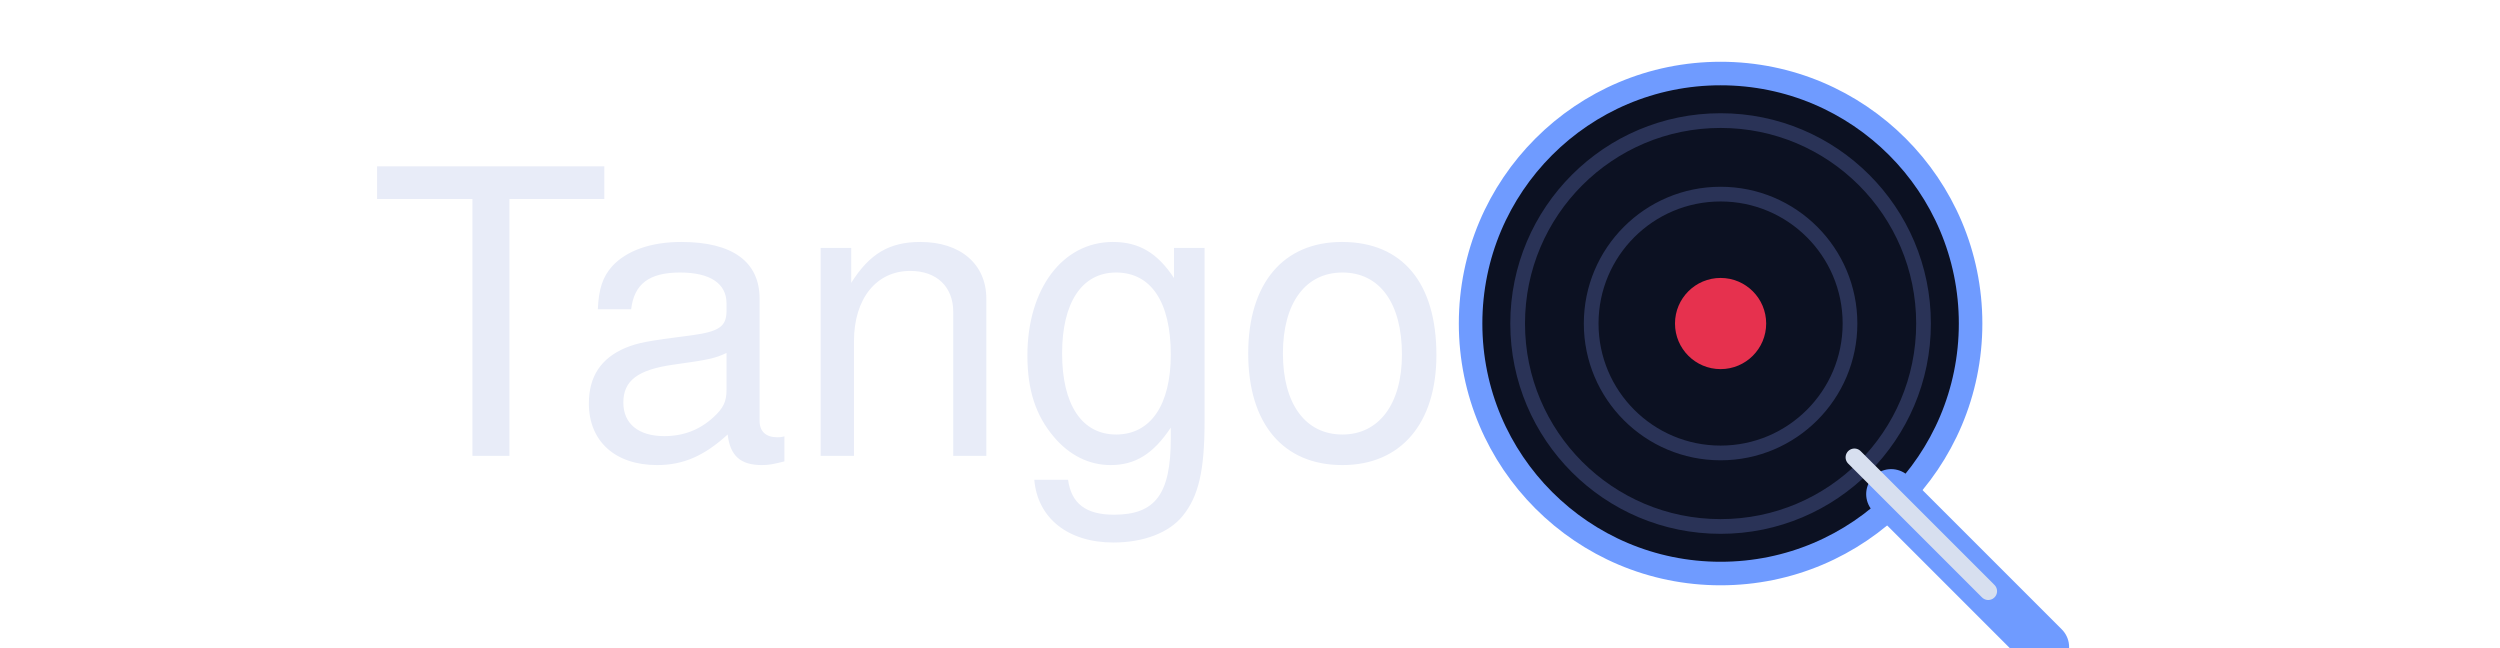
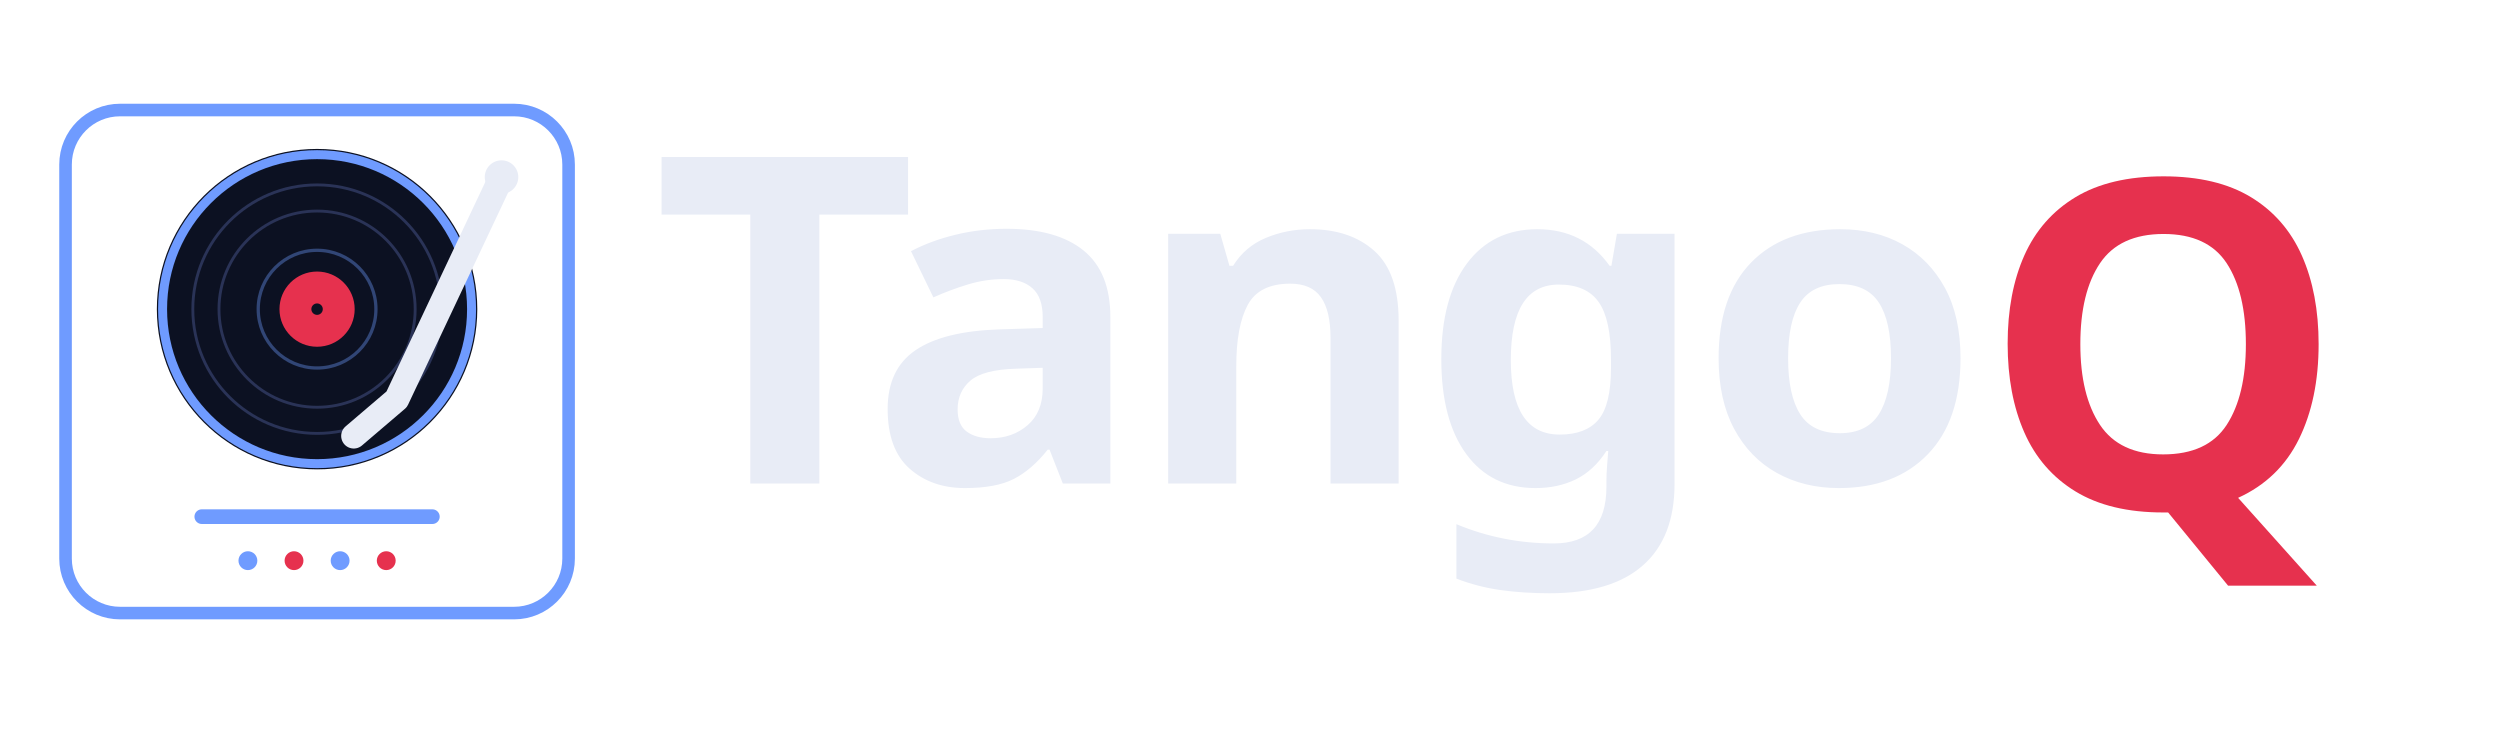
- <svg xmlns="http://www.w3.org/2000/svg" viewBox="0 0 170 44" width="170" height="44" role="img" aria-label="TangoQ">
-   <text x="62" y="31" text-anchor="middle" font-family="Helvetica Neue, Helvetica, Arial, sans-serif" font-size="27" letter-spacing="0">
-     <tspan fill="#e8ecf8" font-weight="300">Tango</tspan>
+ <svg xmlns="http://www.w3.org/2000/svg" xmlns:xlink="http://www.w3.org/1999/xlink" viewBox="0 0 820 240" width="170" height="50" role="img" aria-label="TangoQ" color="#e8ecf6">
+   <defs>
+     <symbol id="vinylQ" viewBox="0 0 512 512">
+       <g transform="translate(256 206) scale(0.78) translate(-212 -212)">
+         <circle cx="212" cy="212" r="196" fill="#0c1122" />
+         <circle cx="212" cy="212" r="189" fill="none" stroke="#6f9bff" stroke-width="11" />
+         <circle cx="212" cy="212" r="152" fill="none" stroke="#2a3357" stroke-width="3.5" />
+         <circle cx="212" cy="212" r="120" fill="none" stroke="#2a3357" stroke-width="3.5" />
+         <circle cx="212" cy="212" r="72" fill="none" stroke="#6f9bff" stroke-width="4" opacity="0.38" />
+         <circle cx="212" cy="212" r="46" fill="#e6314e" />
+         <circle cx="212" cy="212" r="7" fill="#0c1122" />
+       </g>
+       <rect x="16" y="16" width="480" height="480" rx="52" fill="none" stroke="#6f9bff" stroke-width="12" />
+       <circle cx="432" cy="80" r="16" fill="#e8ecf6" />
+       <polyline points="432,80 332,292 291,327" fill="none" stroke="#e8ecf6" stroke-width="24" stroke-linecap="round" stroke-linejoin="round" />
+       <line x1="146" y1="404" x2="366" y2="404" stroke="#6f9bff" stroke-width="14" stroke-linecap="round" />
+       <circle cx="190" cy="446" r="9" fill="#6f9bff" />
+       <circle cx="234" cy="446" r="9" fill="#e6314e" />
+       <circle cx="278" cy="446" r="9" fill="#6f9bff" />
+       <circle cx="322" cy="446" r="9" fill="#e6314e" />
+     </symbol>
+   </defs>
+   <use xlink:href="#vinylQ" x="16" y="30" width="176" height="176" />
+   <text x="214" y="158" font-family="'Montserrat','Segoe UI',sans-serif" font-weight="600" font-size="150" letter-spacing="-4" fill="#e8ecf6">Tango<tspan fill="#e6314e" dy="8">Q</tspan>
  </text>
-   <g transform="translate(117,22)">
-     <circle cx="0" cy="0" r="17" fill="#0c1122" />
-     <circle cx="0" cy="0" r="17" fill="none" stroke="#6f9bff" stroke-width="1.6" />
-     <circle cx="0" cy="0" r="13.8" fill="none" stroke="#2a3357" stroke-width="1" />
-     <circle cx="0" cy="0" r="8.8" fill="none" stroke="#2a3357" stroke-width="1" />
-     <circle cx="0" cy="0" r="3.1" fill="#e6314e" />
-     <path d="M11.6 11.6 L22 22" fill="none" stroke="#6f9bff" stroke-width="3.4" stroke-linecap="round" />
-     <path d="M9.1 9.1 L18.2 18.2" fill="none" stroke="#d7dfef" stroke-width="1.2" stroke-linecap="round" />
-   </g>
</svg>
